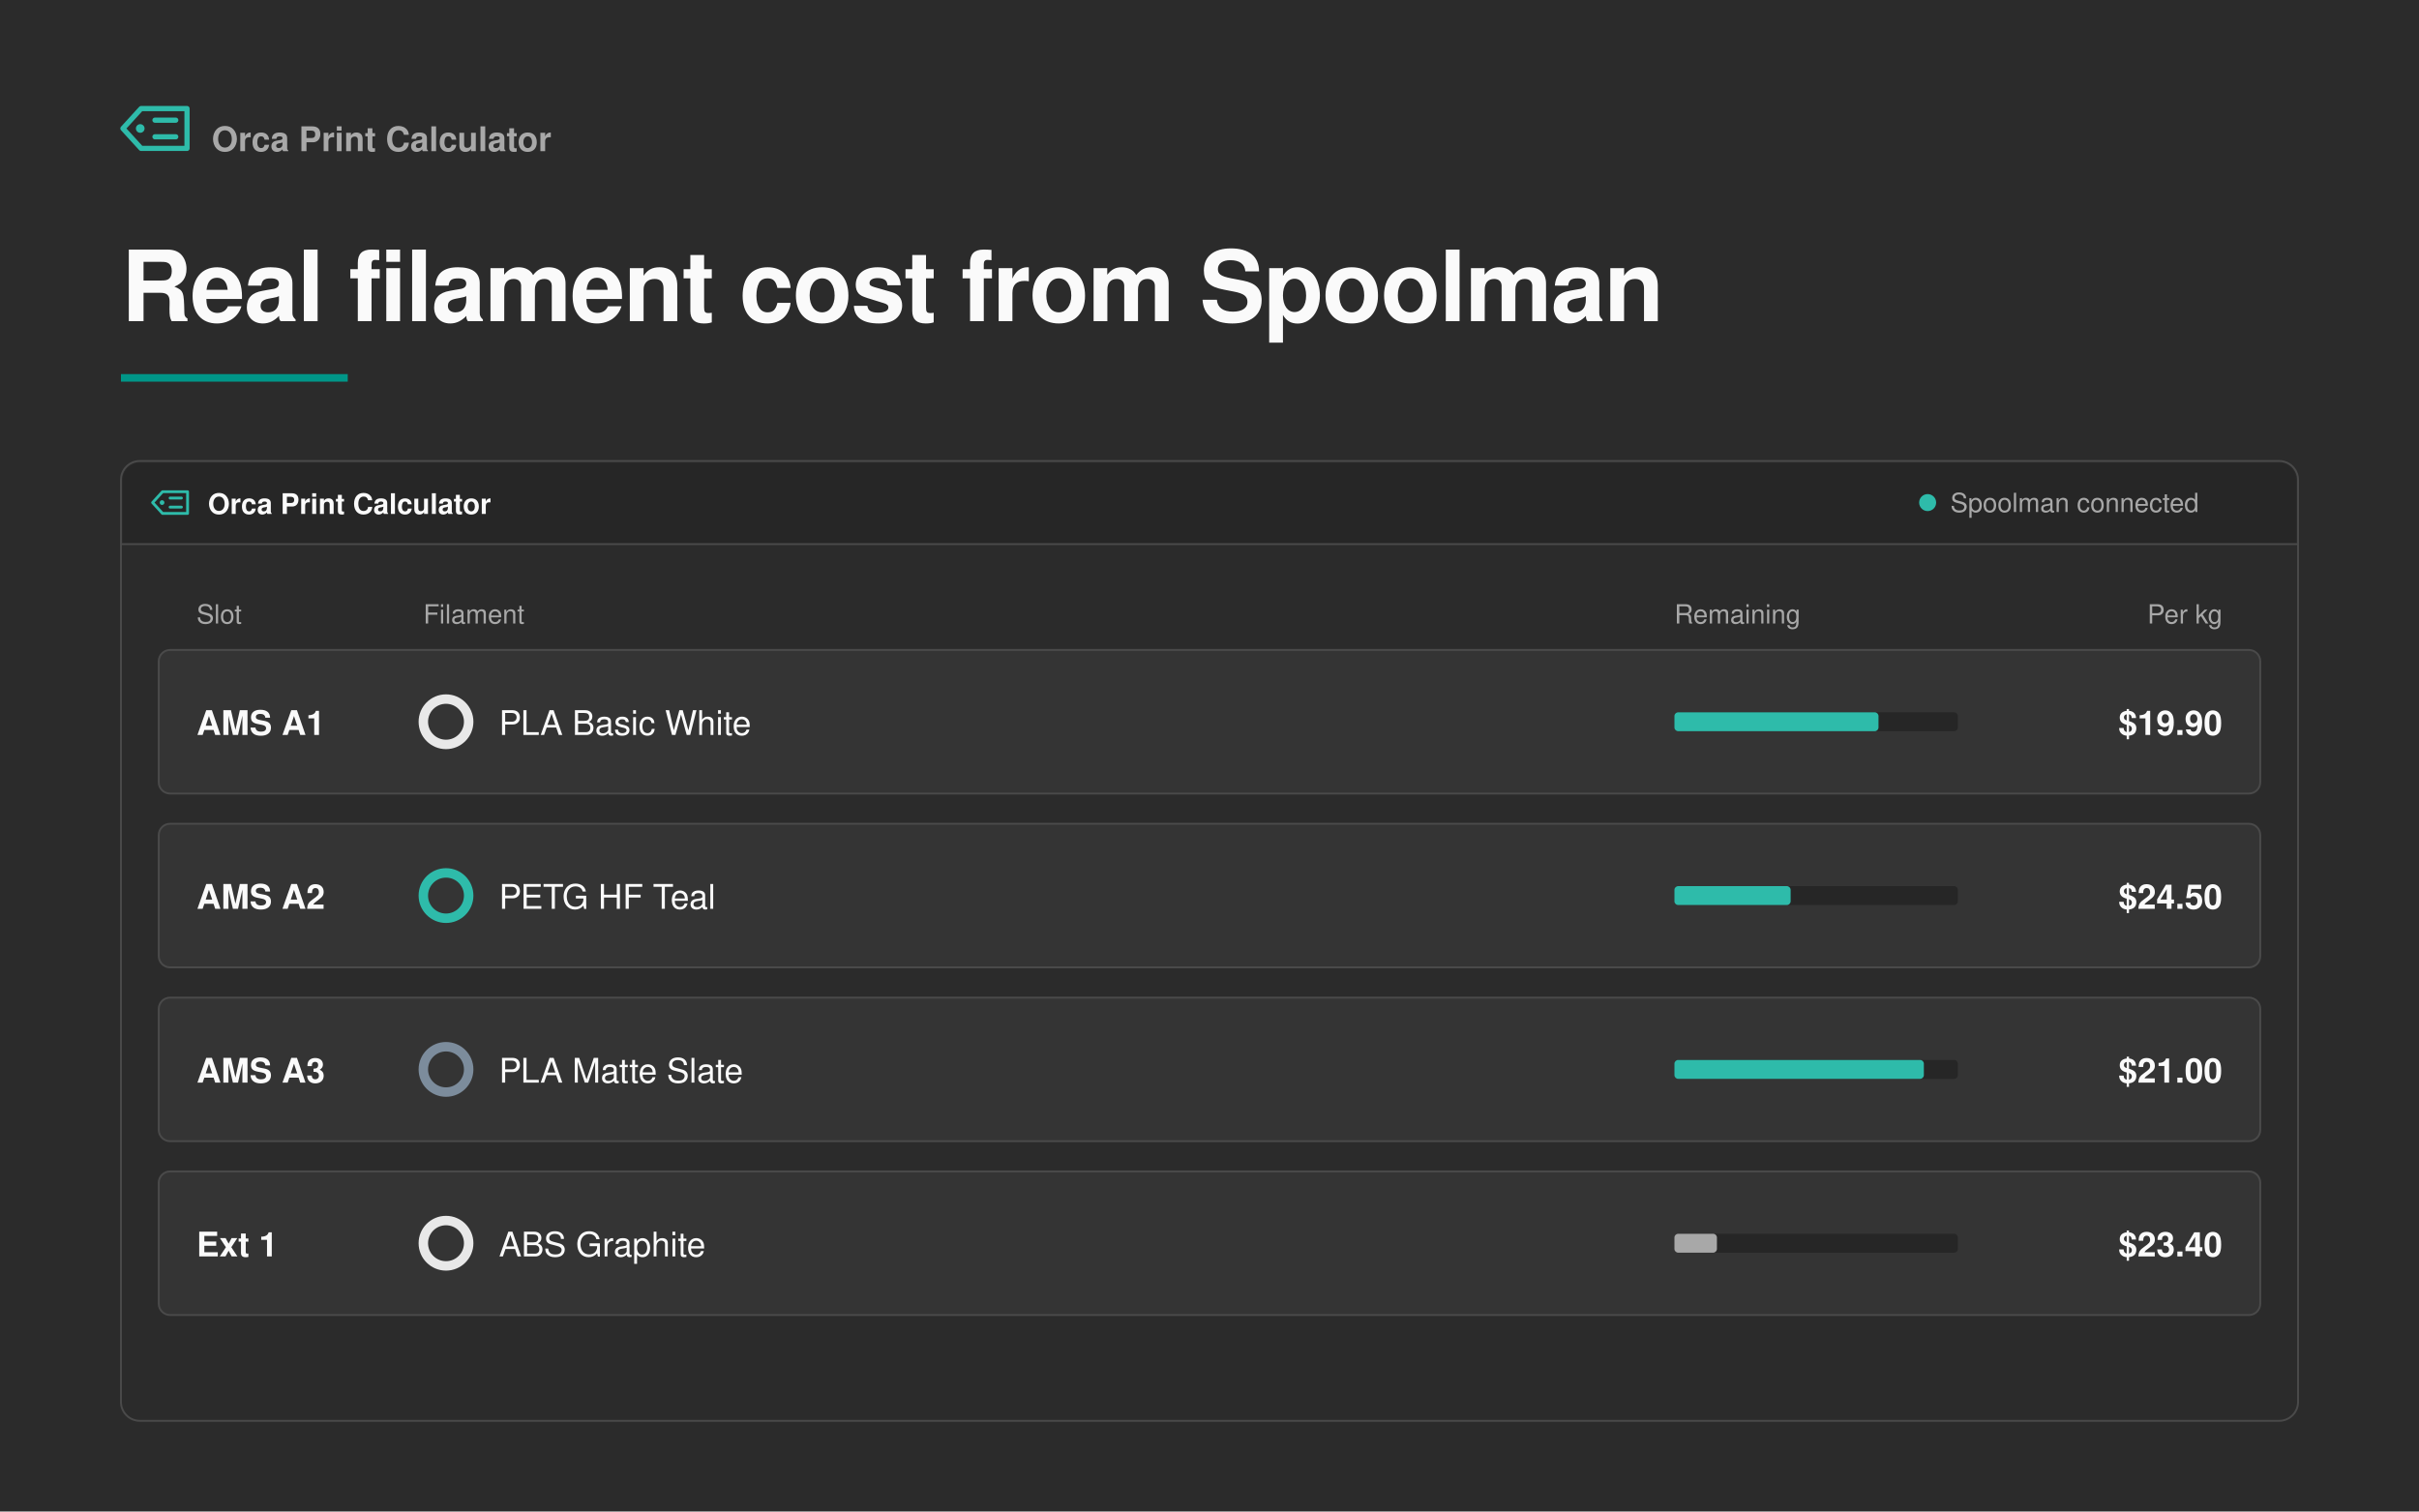
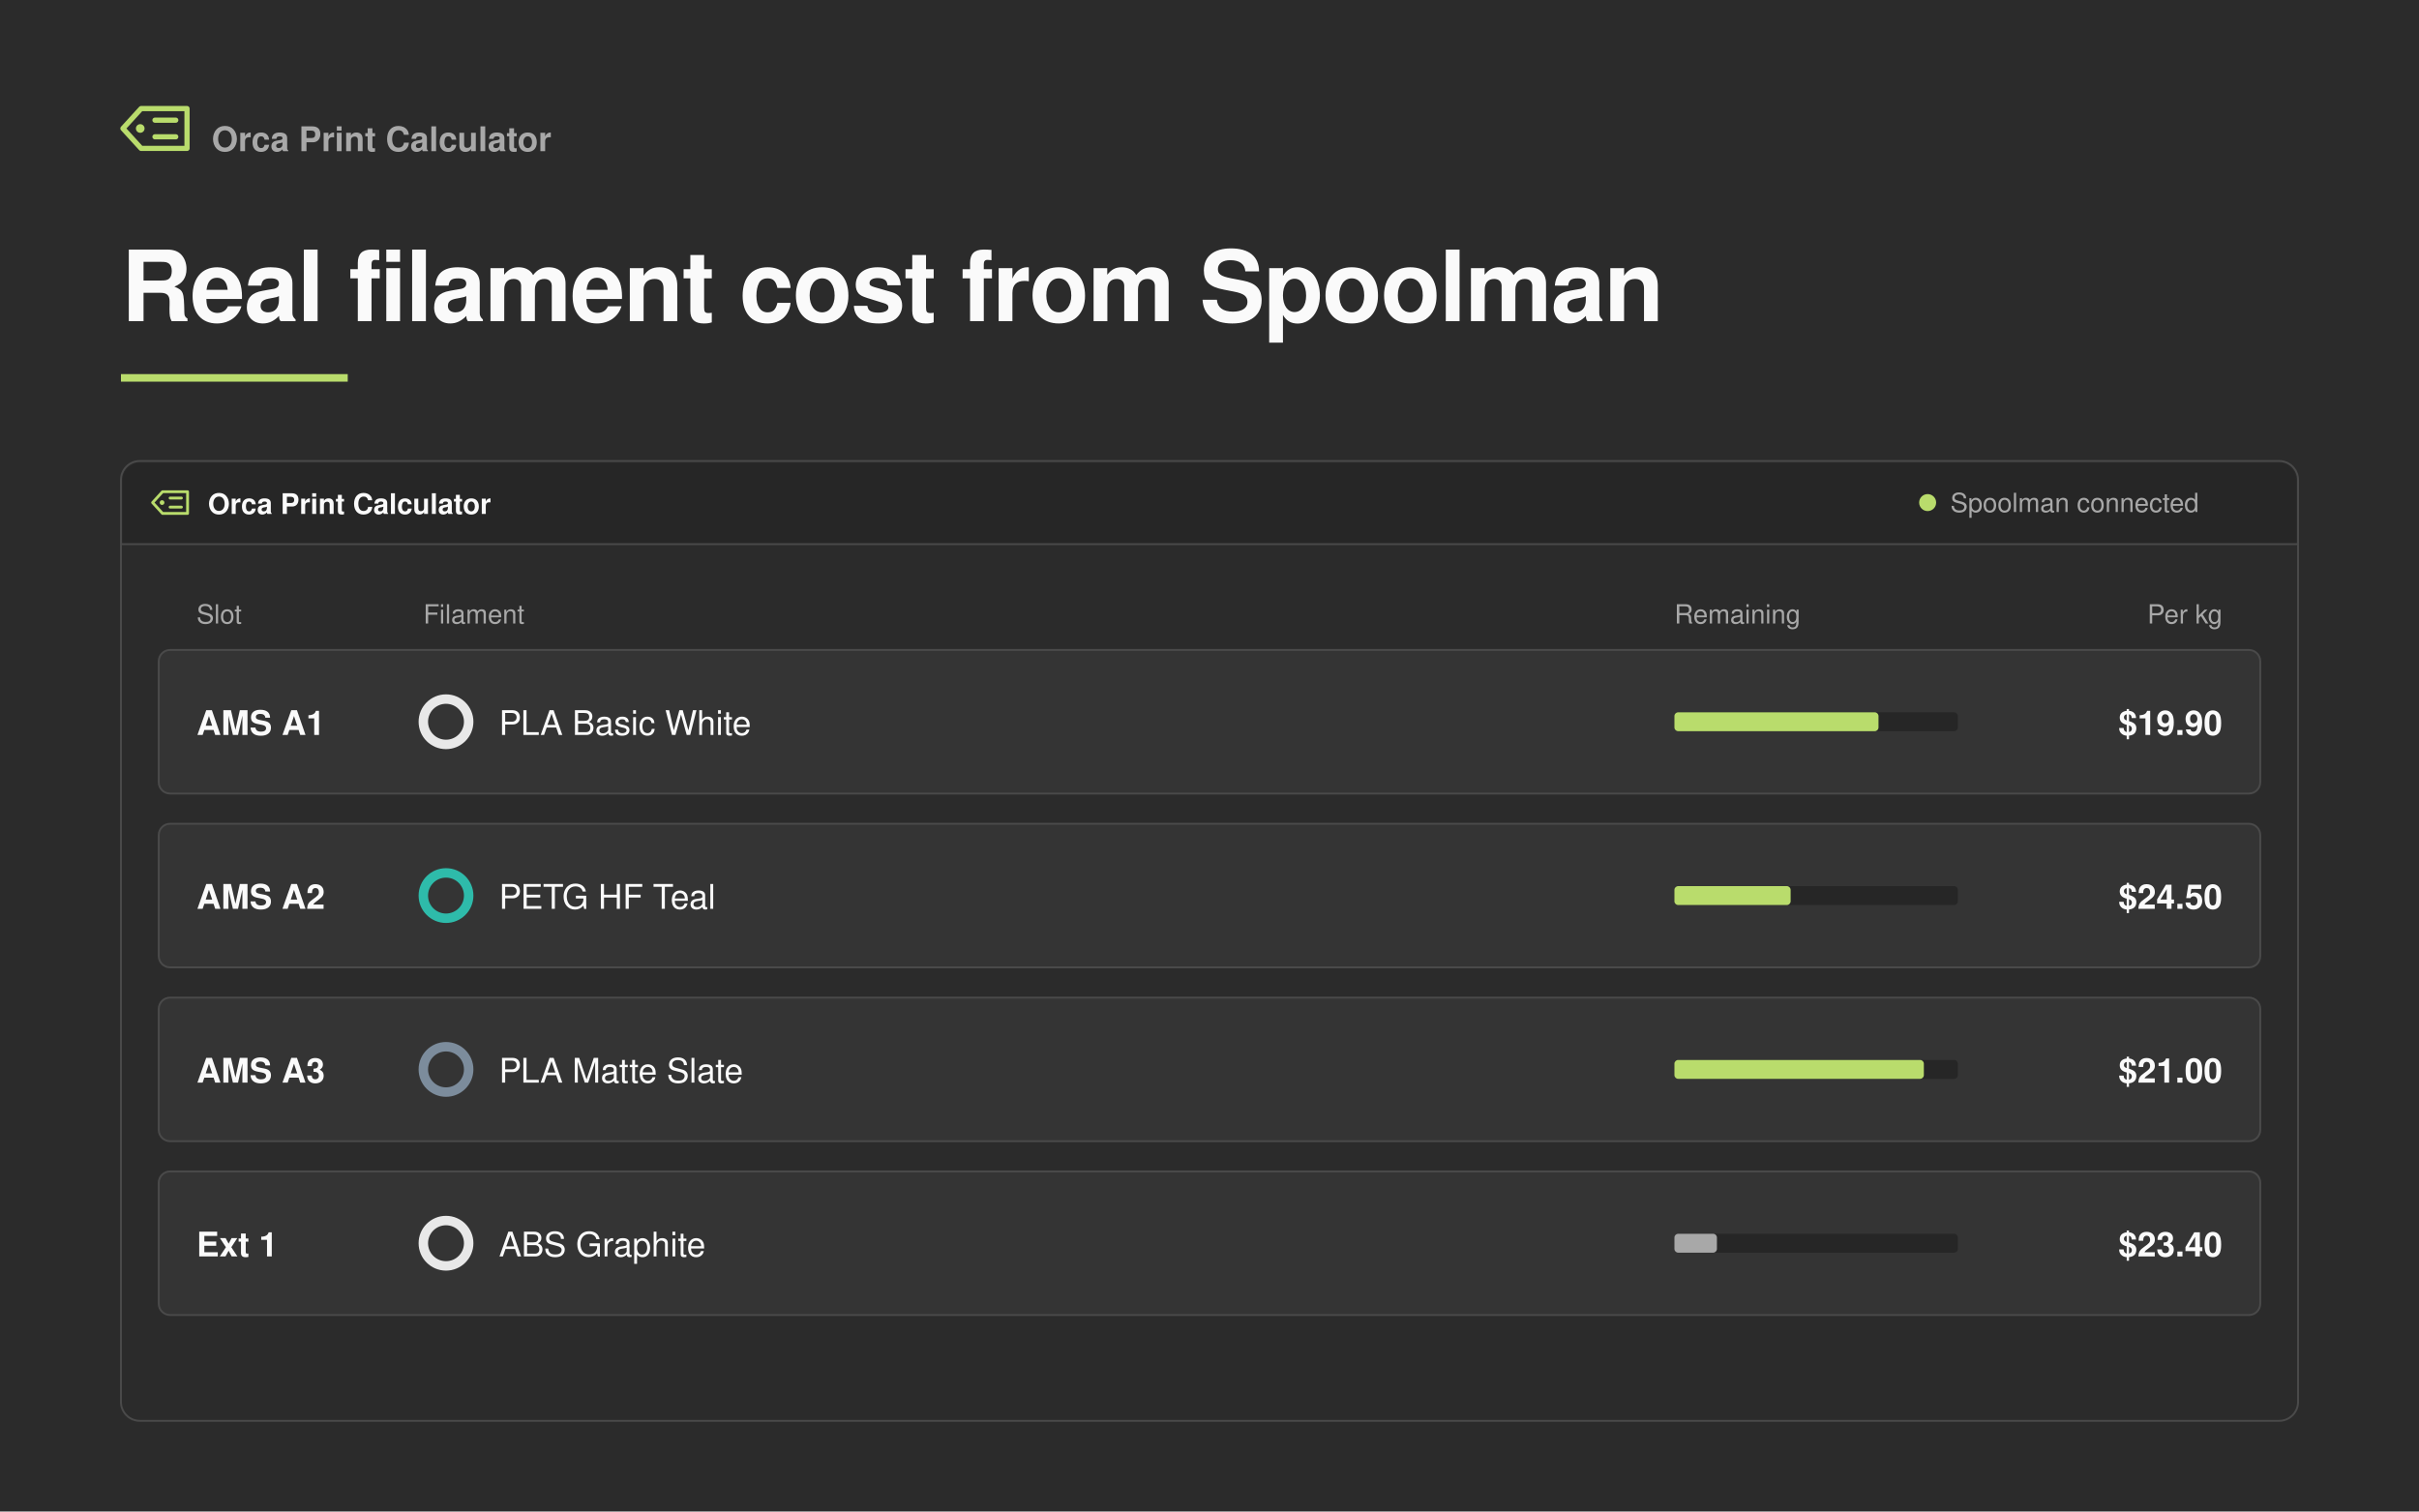
<svg xmlns="http://www.w3.org/2000/svg" width="1280" height="800" viewBox="0 0 1280 800">
  <rect x="0" y="0" width="1280" height="800" rx="0" fill="#2B2B2B" />
  <g transform="translate(60 46) scale(1.833333)">
-     <path d="M2.75 12L8 6.25H21.25V17.75H8Z" fill="none" stroke="#2EBBAA" stroke-width="1.5" stroke-linecap="round" stroke-linejoin="round" />
-     <circle cx="7.75" cy="12" r="1.25" fill="#2EBBAA" />
-     <path d="M12 9.6H18M12 14.4H18" fill="none" stroke="#2EBBAA" stroke-width="1.5" stroke-linecap="round" />
+     <path d="M2.75 12L8 6.25H21.25V17.75H8Z" fill="none" stroke="#B9DC6C" stroke-width="1.5" stroke-linecap="round" stroke-linejoin="round" />
+     <circle cx="7.75" cy="12" r="1.25" fill="#B9DC6C" />
+     <path d="M12 9.6H18M12 14.4H18" fill="none" stroke="#B9DC6C" stroke-width="1.5" stroke-linecap="round" />
  </g>
  <text x="112" y="80" font-size="18" font-weight="600" fill="#A8A8A8" text-anchor="start" font-family="'Avenir Next','Helvetica Neue',Helvetica,Arial,sans-serif">Orca Print Calculator</text>
  <text x="64" y="170" font-size="52" font-weight="700" fill="#FAFAFA" text-anchor="start" font-family="'Avenir Next','Helvetica Neue',Helvetica,Arial,sans-serif" letter-spacing="-0.015em">Real filament cost from Spoolman</text>
-   <path d="M64 200H184" stroke="#009688" stroke-width="4" />
+   <path d="M64 200H184" stroke="#B9DC6C" stroke-width="4" />
  <rect x="64" y="244" width="1152" height="508" rx="10" fill="#2B2B2B" stroke="#4A4A4A" stroke-width="1" />
  <rect x="65" y="245" width="1150" height="43" rx="9" fill="#262626" />
  <rect x="65" y="278" width="1150" height="10" rx="0" fill="#262626" />
  <g transform="translate(78 254) scale(1)">
-     <path d="M2.75 12L8 6.25H21.25V17.75H8Z" fill="none" stroke="#2EBBAA" stroke-width="1.5" stroke-linecap="round" stroke-linejoin="round" />
-     <circle cx="7.75" cy="12" r="1.25" fill="#2EBBAA" />
-     <path d="M12 9.6H18M12 14.4H18" fill="none" stroke="#2EBBAA" stroke-width="1.5" stroke-linecap="round" />
+     <path d="M2.75 12L8 6.25H21.25V17.75H8Z" fill="none" stroke="#B9DC6C" stroke-width="1.5" stroke-linecap="round" stroke-linejoin="round" />
+     <circle cx="7.75" cy="12" r="1.25" fill="#B9DC6C" />
+     <path d="M12 9.6H18M12 14.4H18" fill="none" stroke="#B9DC6C" stroke-width="1.5" stroke-linecap="round" />
  </g>
  <text x="110" y="272" font-size="15" font-weight="600" fill="#FAFAFA" text-anchor="start" font-family="'Avenir Next','Helvetica Neue',Helvetica,Arial,sans-serif">Orca Print Calculator</text>
-   <circle cx="1020" cy="266" r="4.5" fill="#2EBBAA" />
+   <circle cx="1020" cy="266" r="4.5" fill="#B9DC6C" />
  <text x="1032" y="271" font-size="14" font-weight="500" fill="#A8A8A8" text-anchor="start" font-family="'Avenir Next','Helvetica Neue',Helvetica,Arial,sans-serif">Spoolman connected</text>
  <path d="M64 288H1216" stroke="#4A4A4A" />
  <text x="104" y="330" font-size="14" font-weight="500" fill="#A8A8A8" text-anchor="start" font-family="'Avenir Next','Helvetica Neue',Helvetica,Arial,sans-serif">Slot</text>
  <text x="224" y="330" font-size="14" font-weight="500" fill="#A8A8A8" text-anchor="start" font-family="'Avenir Next','Helvetica Neue',Helvetica,Arial,sans-serif">Filament</text>
  <text x="886" y="330" font-size="14" font-weight="500" fill="#A8A8A8" text-anchor="start" font-family="'Avenir Next','Helvetica Neue',Helvetica,Arial,sans-serif">Remaining</text>
  <text x="1176" y="330" font-size="14" font-weight="500" fill="#A8A8A8" text-anchor="end" font-family="'Avenir Next','Helvetica Neue',Helvetica,Arial,sans-serif">Per kg</text>
  <rect x="84" y="344" width="1112" height="76" rx="6" fill="#343434" stroke="#4A4A4A" stroke-width="1" />
  <text x="104" y="389" font-size="18" font-weight="600" fill="#FAFAFA" text-anchor="start" font-family="'Avenir Next','Helvetica Neue',Helvetica,Arial,sans-serif">AMS A1</text>
  <circle cx="236" cy="382" r="12" fill="none" stroke="#E8E8E8" stroke-width="5" />
  <text x="264" y="389" font-size="18" font-weight="500" fill="#FAFAFA" text-anchor="start" font-family="'Avenir Next','Helvetica Neue',Helvetica,Arial,sans-serif">PLA Basic White</text>
  <rect x="886" y="377" width="150" height="10" rx="2" fill="#262626" />
-   <rect x="886" y="377" width="108" height="10" rx="2" fill="#2EBBAA" />
+   <rect x="886" y="377" width="108" height="10" rx="2" fill="#B9DC6C" />
  <text x="1176" y="389" font-size="18" font-weight="600" fill="#FAFAFA" text-anchor="end" font-family="'Avenir Next','Helvetica Neue',Helvetica,Arial,sans-serif">$19.90</text>
  <rect x="84" y="436" width="1112" height="76" rx="6" fill="#343434" stroke="#4A4A4A" stroke-width="1" />
  <text x="104" y="481" font-size="18" font-weight="600" fill="#FAFAFA" text-anchor="start" font-family="'Avenir Next','Helvetica Neue',Helvetica,Arial,sans-serif">AMS A2</text>
  <circle cx="236" cy="474" r="12" fill="none" stroke="#2EBBAA" stroke-width="5" />
  <text x="264" y="481" font-size="18" font-weight="500" fill="#FAFAFA" text-anchor="start" font-family="'Avenir Next','Helvetica Neue',Helvetica,Arial,sans-serif">PETG HF Teal</text>
  <rect x="886" y="469" width="150" height="10" rx="2" fill="#262626" />
-   <rect x="886" y="469" width="61.5" height="10" rx="2" fill="#2EBBAA" />
+   <rect x="886" y="469" width="61.5" height="10" rx="2" fill="#B9DC6C" />
  <text x="1176" y="481" font-size="18" font-weight="600" fill="#FAFAFA" text-anchor="end" font-family="'Avenir Next','Helvetica Neue',Helvetica,Arial,sans-serif">$24.50</text>
  <rect x="84" y="528" width="1112" height="76" rx="6" fill="#343434" stroke="#4A4A4A" stroke-width="1" />
  <text x="104" y="573" font-size="18" font-weight="600" fill="#FAFAFA" text-anchor="start" font-family="'Avenir Next','Helvetica Neue',Helvetica,Arial,sans-serif">AMS A3</text>
  <circle cx="236" cy="566" r="12" fill="none" stroke="#7C8C9C" stroke-width="5" />
  <text x="264" y="573" font-size="18" font-weight="500" fill="#FAFAFA" text-anchor="start" font-family="'Avenir Next','Helvetica Neue',Helvetica,Arial,sans-serif">PLA Matte Slate</text>
  <rect x="886" y="561" width="150" height="10" rx="2" fill="#262626" />
-   <rect x="886" y="561" width="132" height="10" rx="2" fill="#2EBBAA" />
+   <rect x="886" y="561" width="132" height="10" rx="2" fill="#B9DC6C" />
  <text x="1176" y="573" font-size="18" font-weight="600" fill="#FAFAFA" text-anchor="end" font-family="'Avenir Next','Helvetica Neue',Helvetica,Arial,sans-serif">$21.00</text>
  <rect x="84" y="620" width="1112" height="76" rx="6" fill="#343434" stroke="#4A4A4A" stroke-width="1" />
  <text x="104" y="665" font-size="18" font-weight="600" fill="#FAFAFA" text-anchor="start" font-family="'Avenir Next','Helvetica Neue',Helvetica,Arial,sans-serif">Ext 1</text>
  <circle cx="236" cy="658" r="12" fill="none" stroke="#E8E8E8" stroke-width="5" />
  <text x="264" y="665" font-size="18" font-weight="500" fill="#FAFAFA" text-anchor="start" font-family="'Avenir Next','Helvetica Neue',Helvetica,Arial,sans-serif">ABS Graphite</text>
  <rect x="886" y="653" width="150" height="10" rx="2" fill="#262626" />
  <rect x="886" y="653" width="22.5" height="10" rx="2" fill="#A8A8A8" />
  <text x="1176" y="665" font-size="18" font-weight="600" fill="#FAFAFA" text-anchor="end" font-family="'Avenir Next','Helvetica Neue',Helvetica,Arial,sans-serif">$23.40</text>
</svg>
